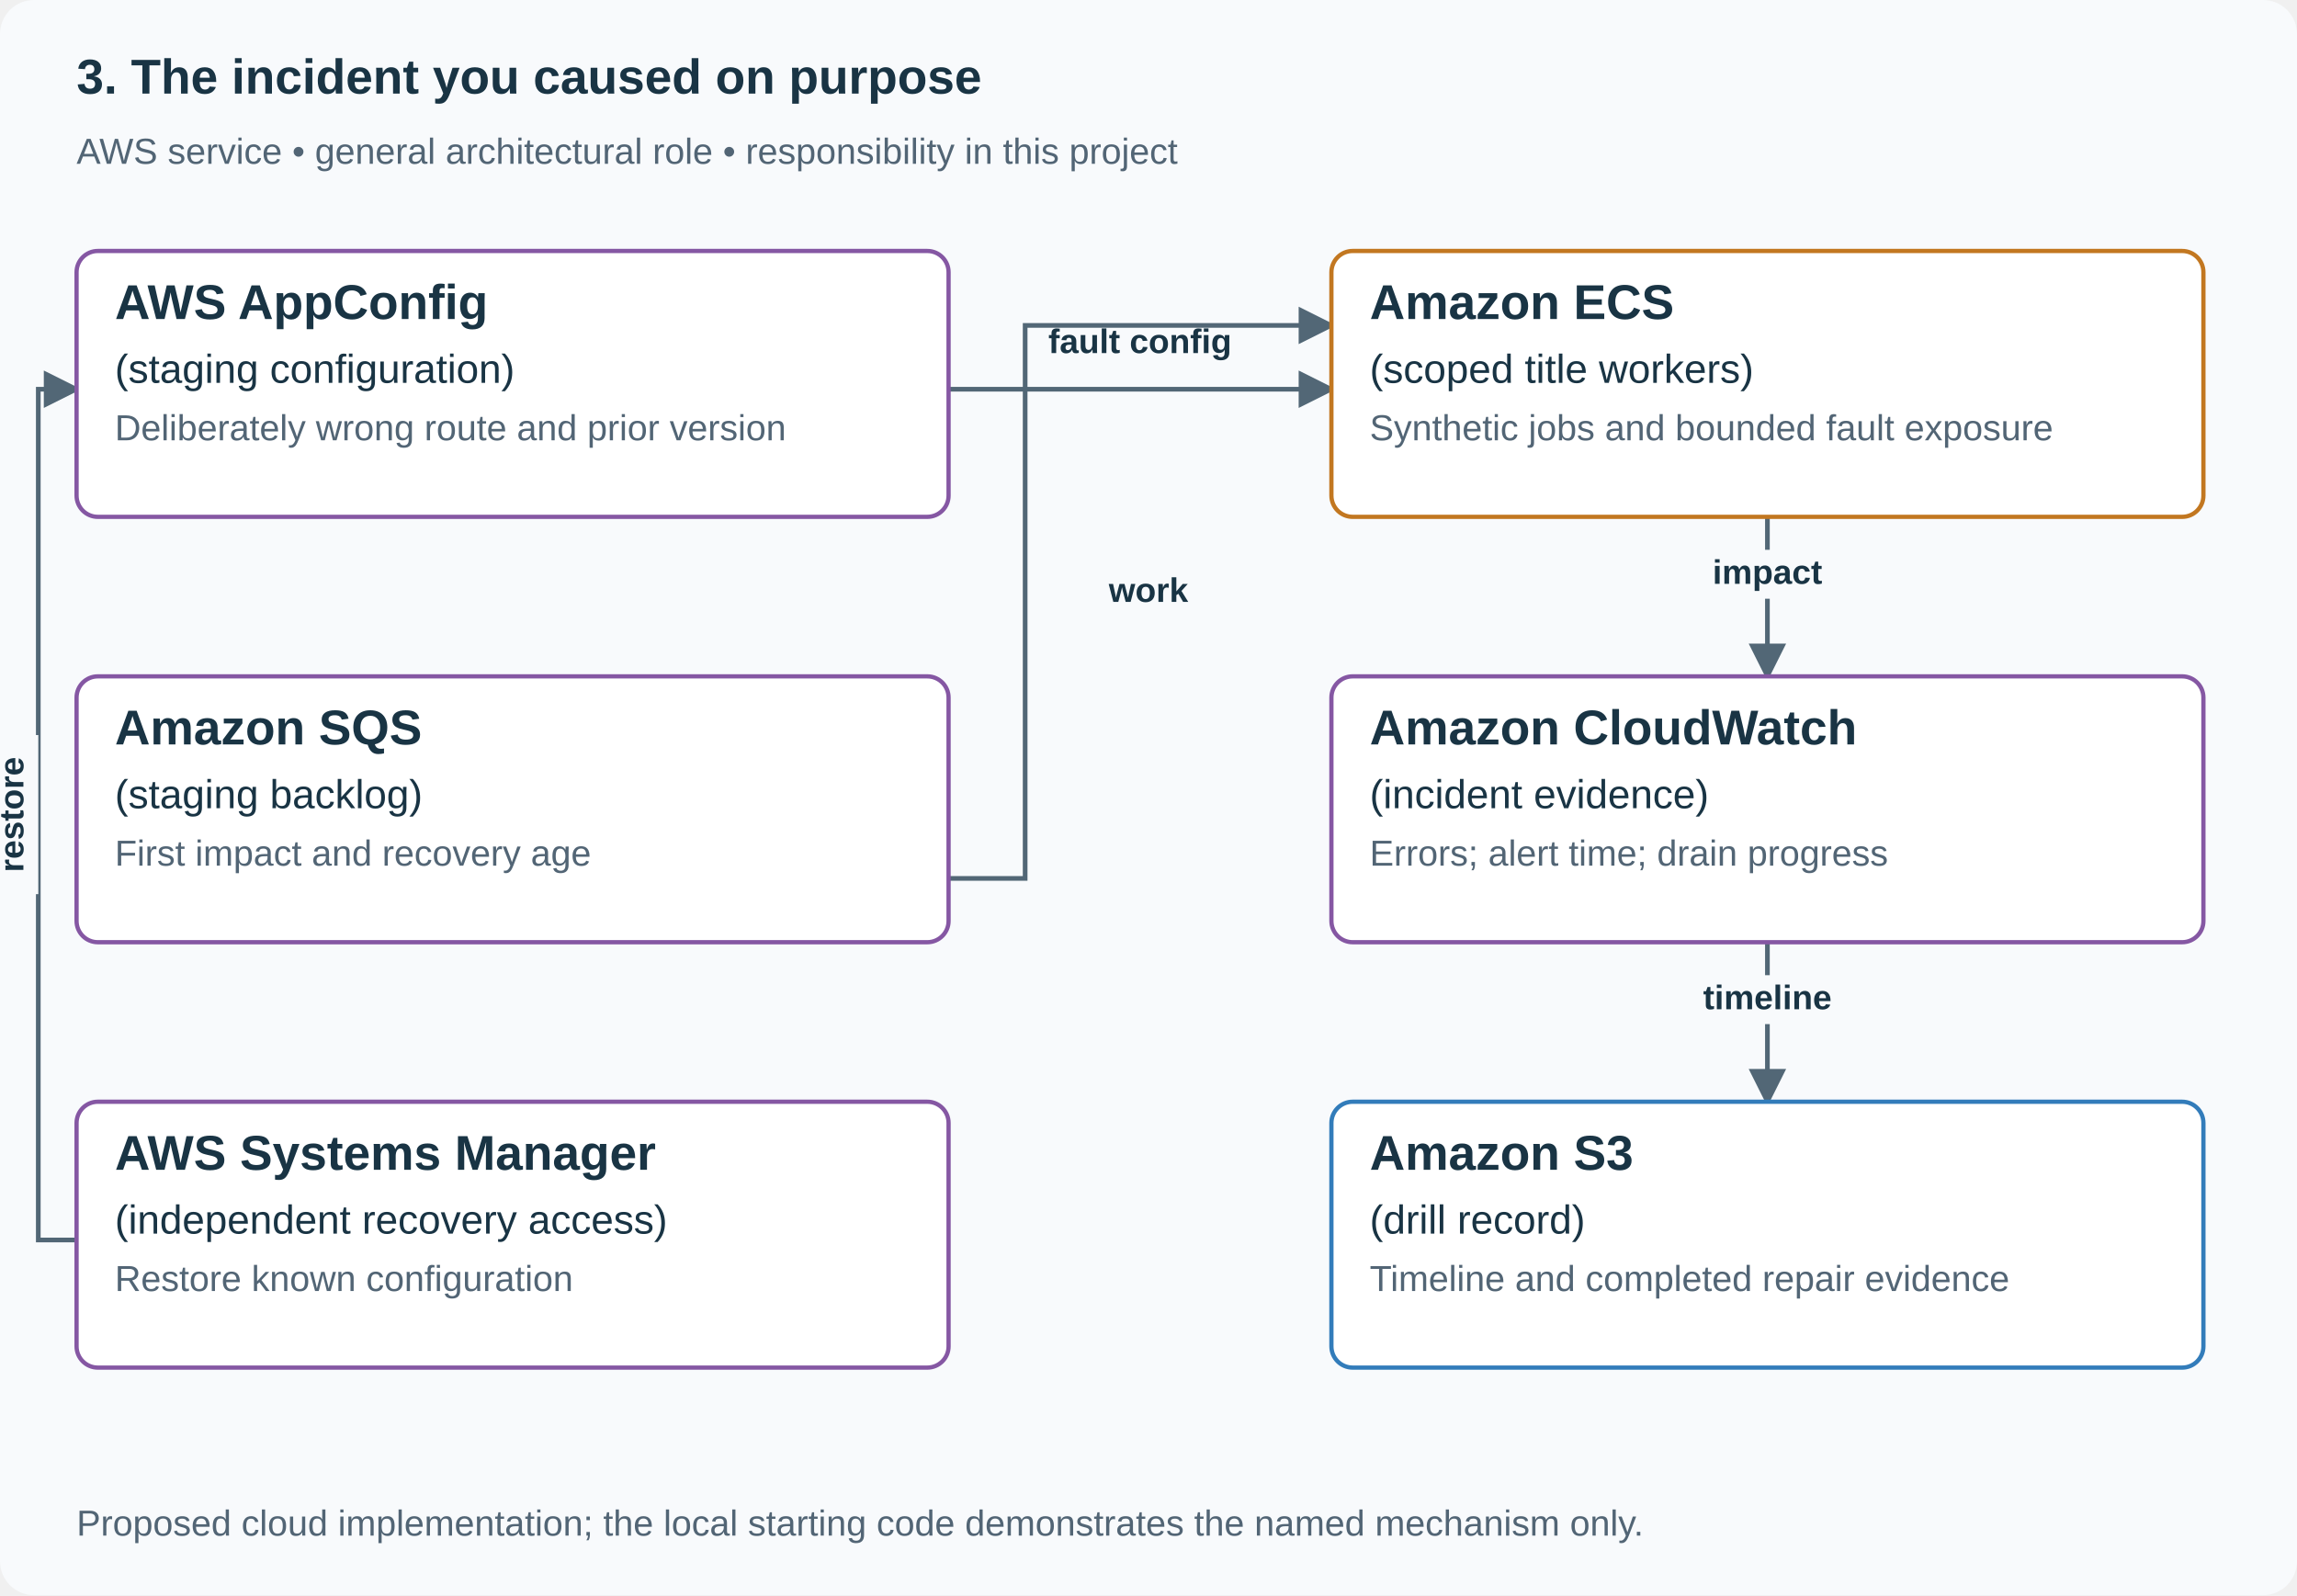
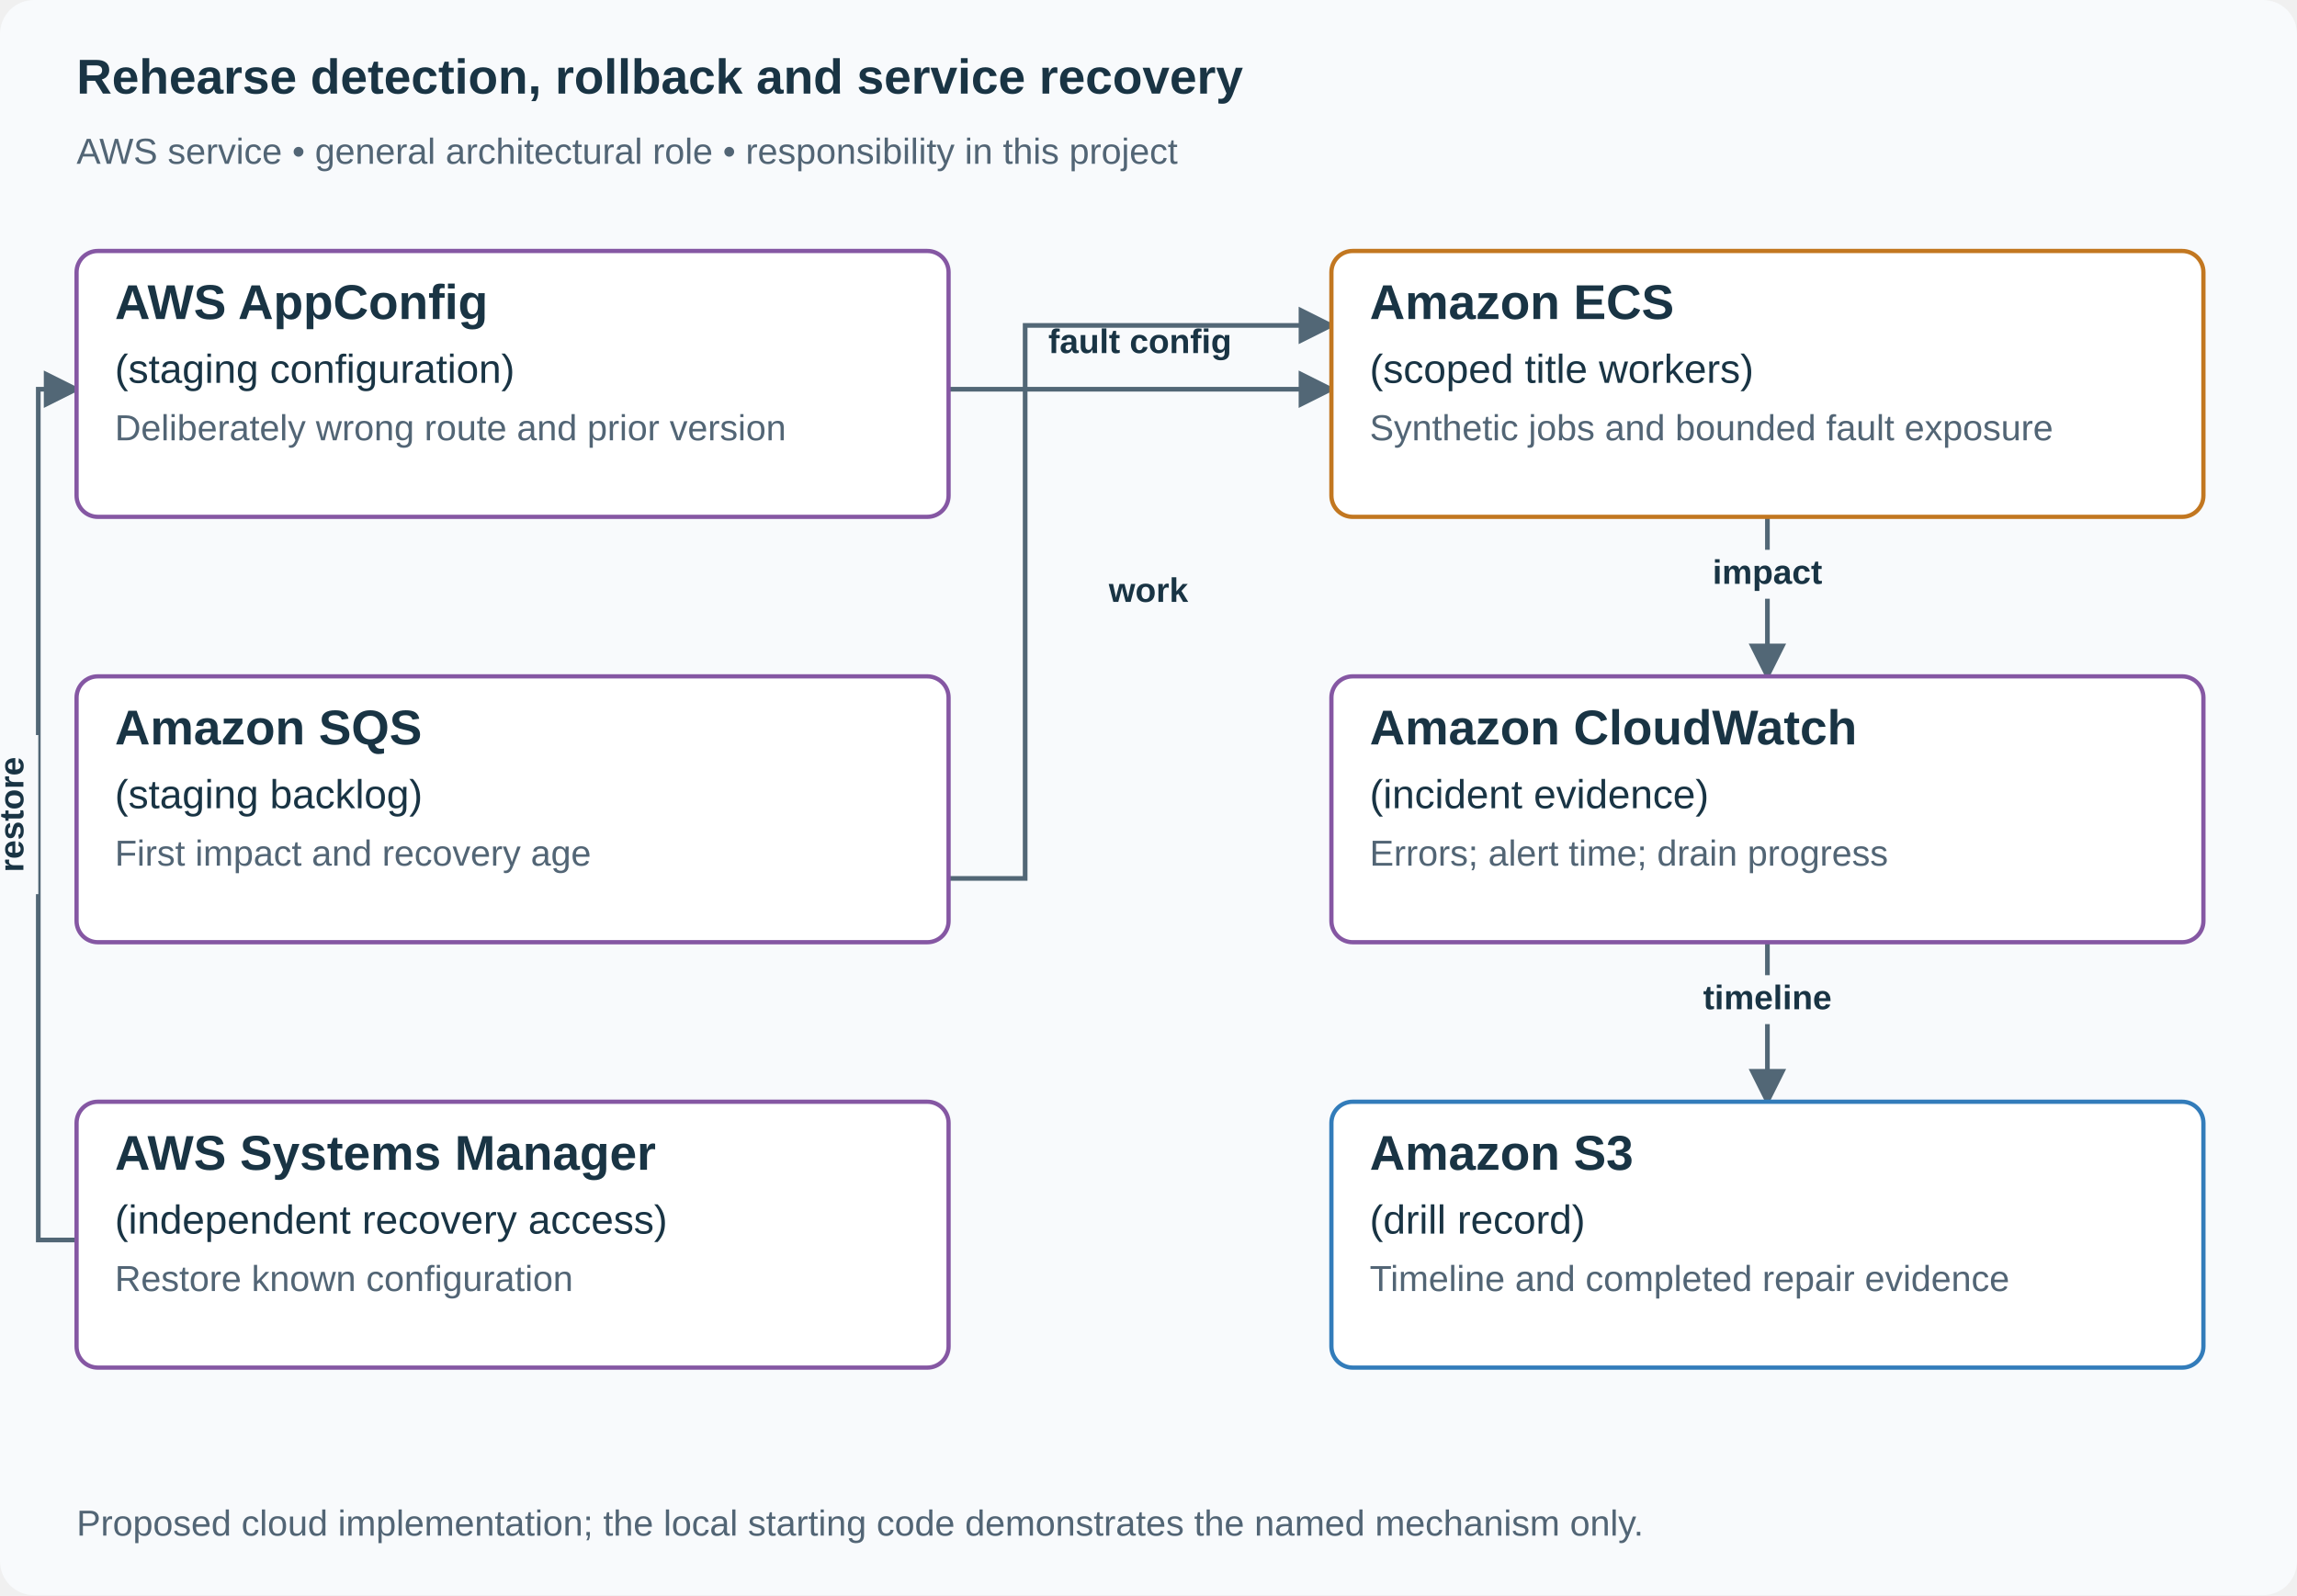
<svg xmlns="http://www.w3.org/2000/svg" width="1080" height="750" viewBox="0 0 1080 750" role="img" aria-labelledby="t d">
  <defs>
    <marker id="a" markerWidth="8" markerHeight="8" refX="7" refY="4" orient="auto">
      <path d="M0 0L8 4L0 8Z" fill="#526776" />
    </marker>
  </defs>
  <rect width="1080" height="750" rx="16" fill="#f8fafc" />
  <style>text{font-family:Arial,sans-serif;fill:#193444}.name{font-size:23px;font-weight:bold}.role{font-size:19px}.detail{font-size:17px;fill:#526575}.edge{font-size:16px;font-weight:bold}</style>
-   <text x="36" y="44" class="name" style="font-size:23px">3. The incident you caused on purpose</text>
+   <text x="36" y="44" class="name" style="font-size:23px">Rehearse detection, rollback and service recovery</text>
  <text x="36" y="77" class="detail">AWS service • general architectural role • responsibility in this project</text>
  <path d="M446 183 L626 183" fill="none" stroke="#526776" stroke-width="2.2" marker-end="url(#a)" />
  <g transform="translate(536.0 166) rotate(0)">
    <rect x="-58.4" y="-16" width="116.8" height="23" fill="#f8fafc" />
    <text x="0" y="0" class="edge" text-anchor="middle">fault config</text>
  </g>
  <path d="M446 413 L482 413 L482 153 L626 153" fill="none" stroke="#526776" stroke-width="2.2" marker-end="url(#a)" />
  <g transform="translate(540 283.0) rotate(0)">
    <rect x="-24.8" y="-16" width="49.6" height="23" fill="#f8fafc" />
    <text x="0" y="0" class="edge" text-anchor="middle">work</text>
  </g>
  <path d="M831 243 L831 318" fill="none" stroke="#526776" stroke-width="2.2" marker-end="url(#a)" />
  <g transform="translate(831 274.5) rotate(0)">
    <rect x="-33.2" y="-16" width="66.4" height="23" fill="#f8fafc" />
    <text x="0" y="0" class="edge" text-anchor="middle">impact</text>
  </g>
  <path d="M36 583 L18 583 L18 183 L36 183" fill="none" stroke="#526776" stroke-width="2.2" marker-end="url(#a)" />
  <g transform="translate(11 383.0) rotate(-90)">
    <rect x="-37.4" y="-16" width="74.8" height="23" fill="#f8fafc" />
    <text x="0" y="0" class="edge" text-anchor="middle">restore</text>
  </g>
  <path d="M831 443 L831 518" fill="none" stroke="#526776" stroke-width="2.2" marker-end="url(#a)" />
  <g transform="translate(831 474.5) rotate(0)">
    <rect x="-41.6" y="-16" width="83.2" height="23" fill="#f8fafc" />
    <text x="0" y="0" class="edge" text-anchor="middle">timeline</text>
  </g>
  <rect x="36" y="118" width="410" height="125" rx="10" fill="white" stroke="#8557a3" stroke-width="2" />
  <text x="54" y="150" class="name" style="font-size:23px">AWS AppConfig</text>
  <text x="54" y="180" class="role" style="font-size:19px">(staging configuration)</text>
  <text x="54" y="207" class="detail" style="font-size:17px">Deliberately wrong route and prior version</text>
  <rect x="626" y="118" width="410" height="125" rx="10" fill="white" stroke="#c27720" stroke-width="2" />
  <text x="644" y="150" class="name" style="font-size:23px">Amazon ECS</text>
  <text x="644" y="180" class="role" style="font-size:19px">(scoped title workers)</text>
  <text x="644" y="207" class="detail" style="font-size:17px">Synthetic jobs and bounded fault exposure</text>
  <rect x="36" y="318" width="410" height="125" rx="10" fill="white" stroke="#8557a3" stroke-width="2" />
  <text x="54" y="350" class="name" style="font-size:23px">Amazon SQS</text>
  <text x="54" y="380" class="role" style="font-size:19px">(staging backlog)</text>
  <text x="54" y="407" class="detail" style="font-size:17px">First impact and recovery age</text>
  <rect x="626" y="318" width="410" height="125" rx="10" fill="white" stroke="#8557a3" stroke-width="2" />
  <text x="644" y="350" class="name" style="font-size:23px">Amazon CloudWatch</text>
  <text x="644" y="380" class="role" style="font-size:19px">(incident evidence)</text>
  <text x="644" y="407" class="detail" style="font-size:17px">Errors; alert time; drain progress</text>
  <rect x="36" y="518" width="410" height="125" rx="10" fill="white" stroke="#8557a3" stroke-width="2" />
  <text x="54" y="550" class="name" style="font-size:23px">AWS Systems Manager</text>
  <text x="54" y="580" class="role" style="font-size:19px">(independent recovery access)</text>
  <text x="54" y="607" class="detail" style="font-size:17px">Restore known configuration</text>
  <rect x="626" y="518" width="410" height="125" rx="10" fill="white" stroke="#327cba" stroke-width="2" />
  <text x="644" y="550" class="name" style="font-size:23px">Amazon S3</text>
  <text x="644" y="580" class="role" style="font-size:19px">(drill record)</text>
  <text x="644" y="607" class="detail" style="font-size:17px">Timeline and completed repair evidence</text>
  <text x="36" y="722" class="detail">Proposed cloud implementation; the local starting code demonstrates the named mechanism only.</text>
</svg>
